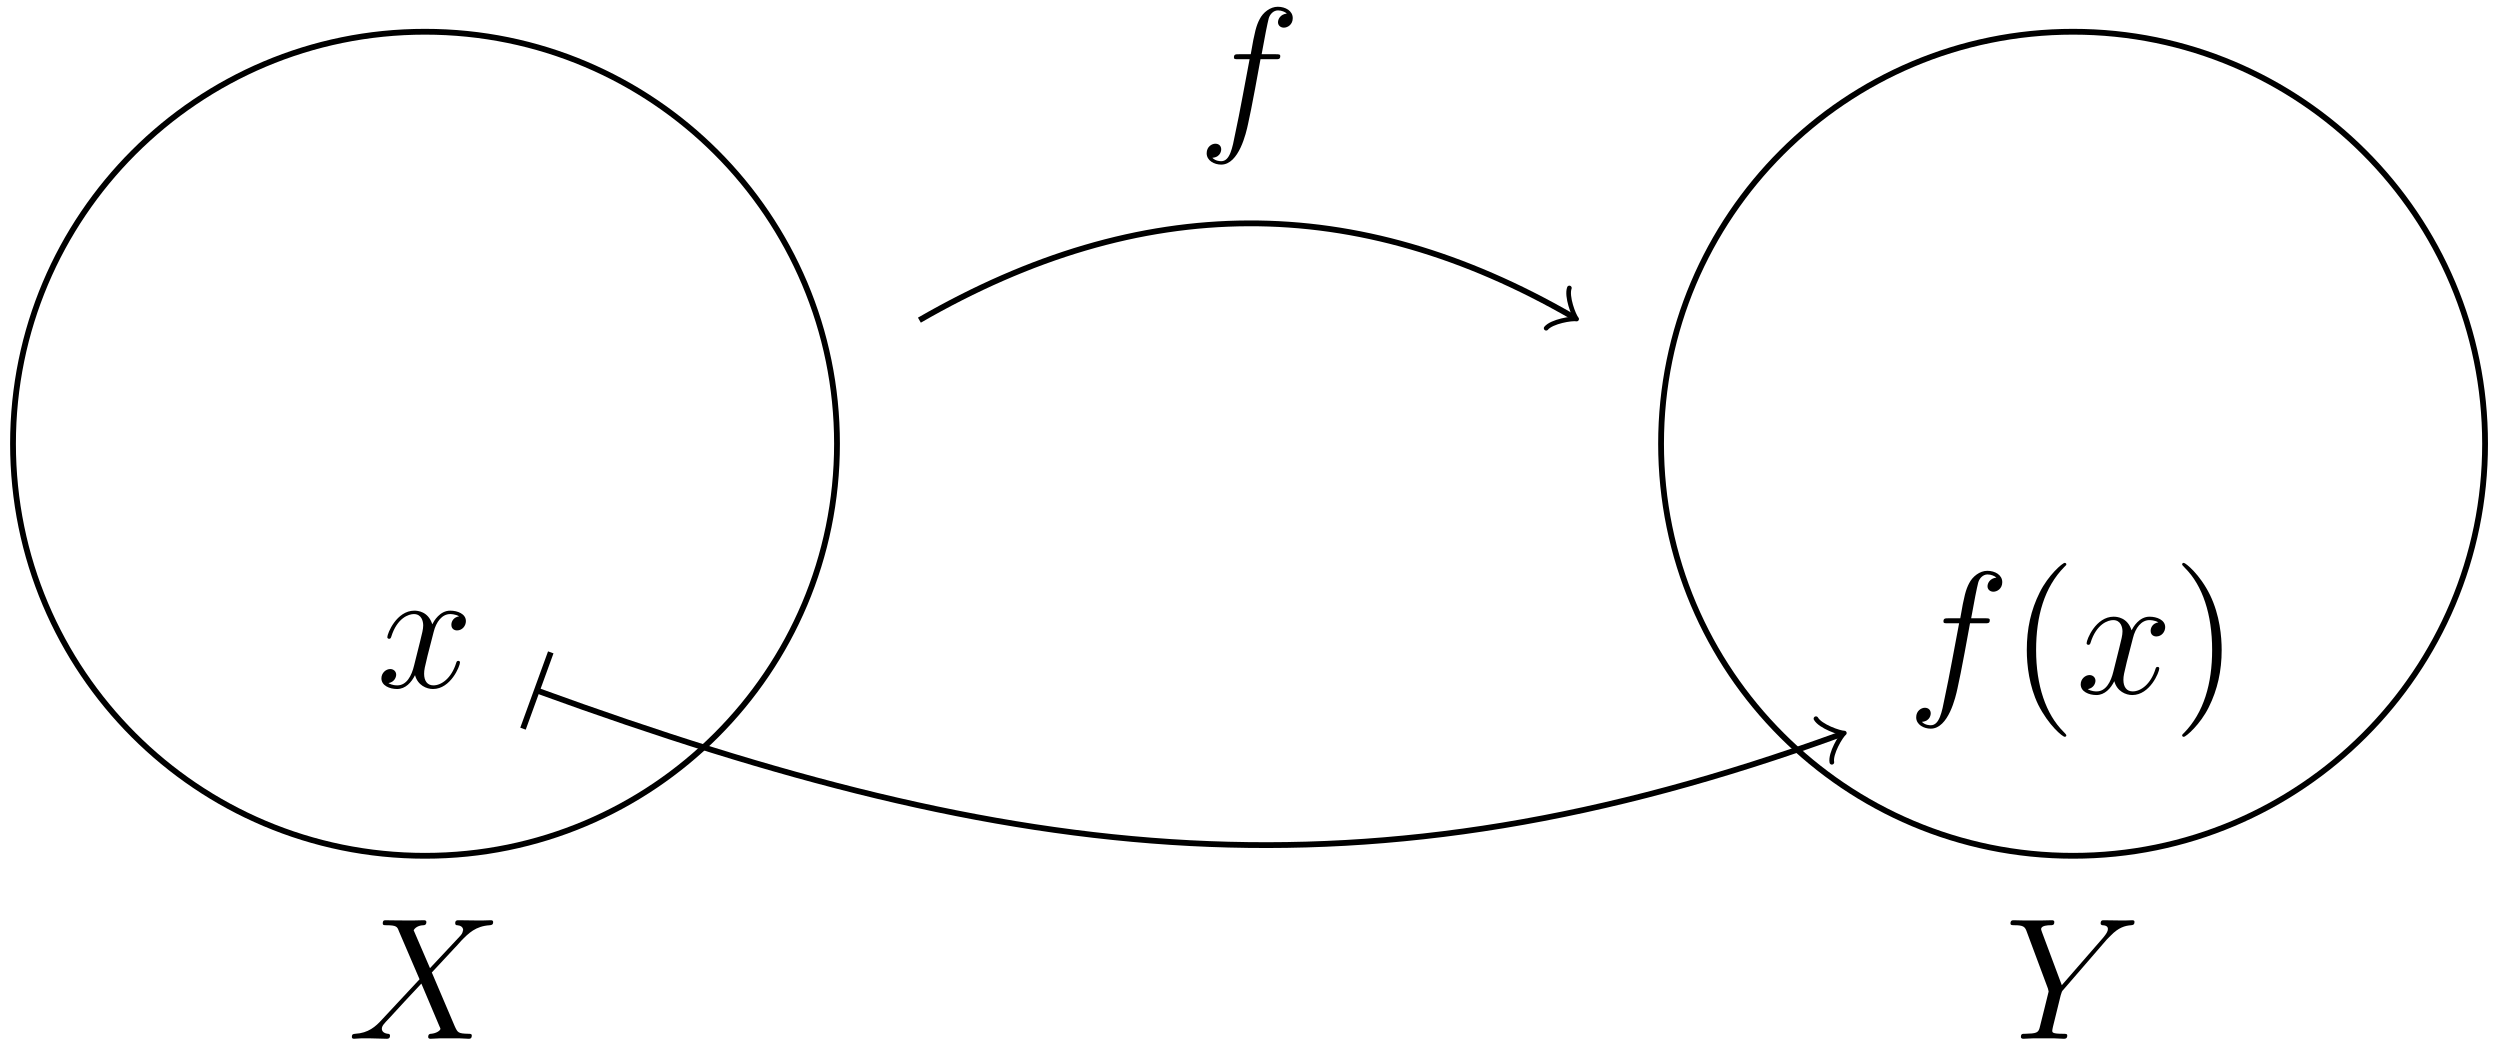
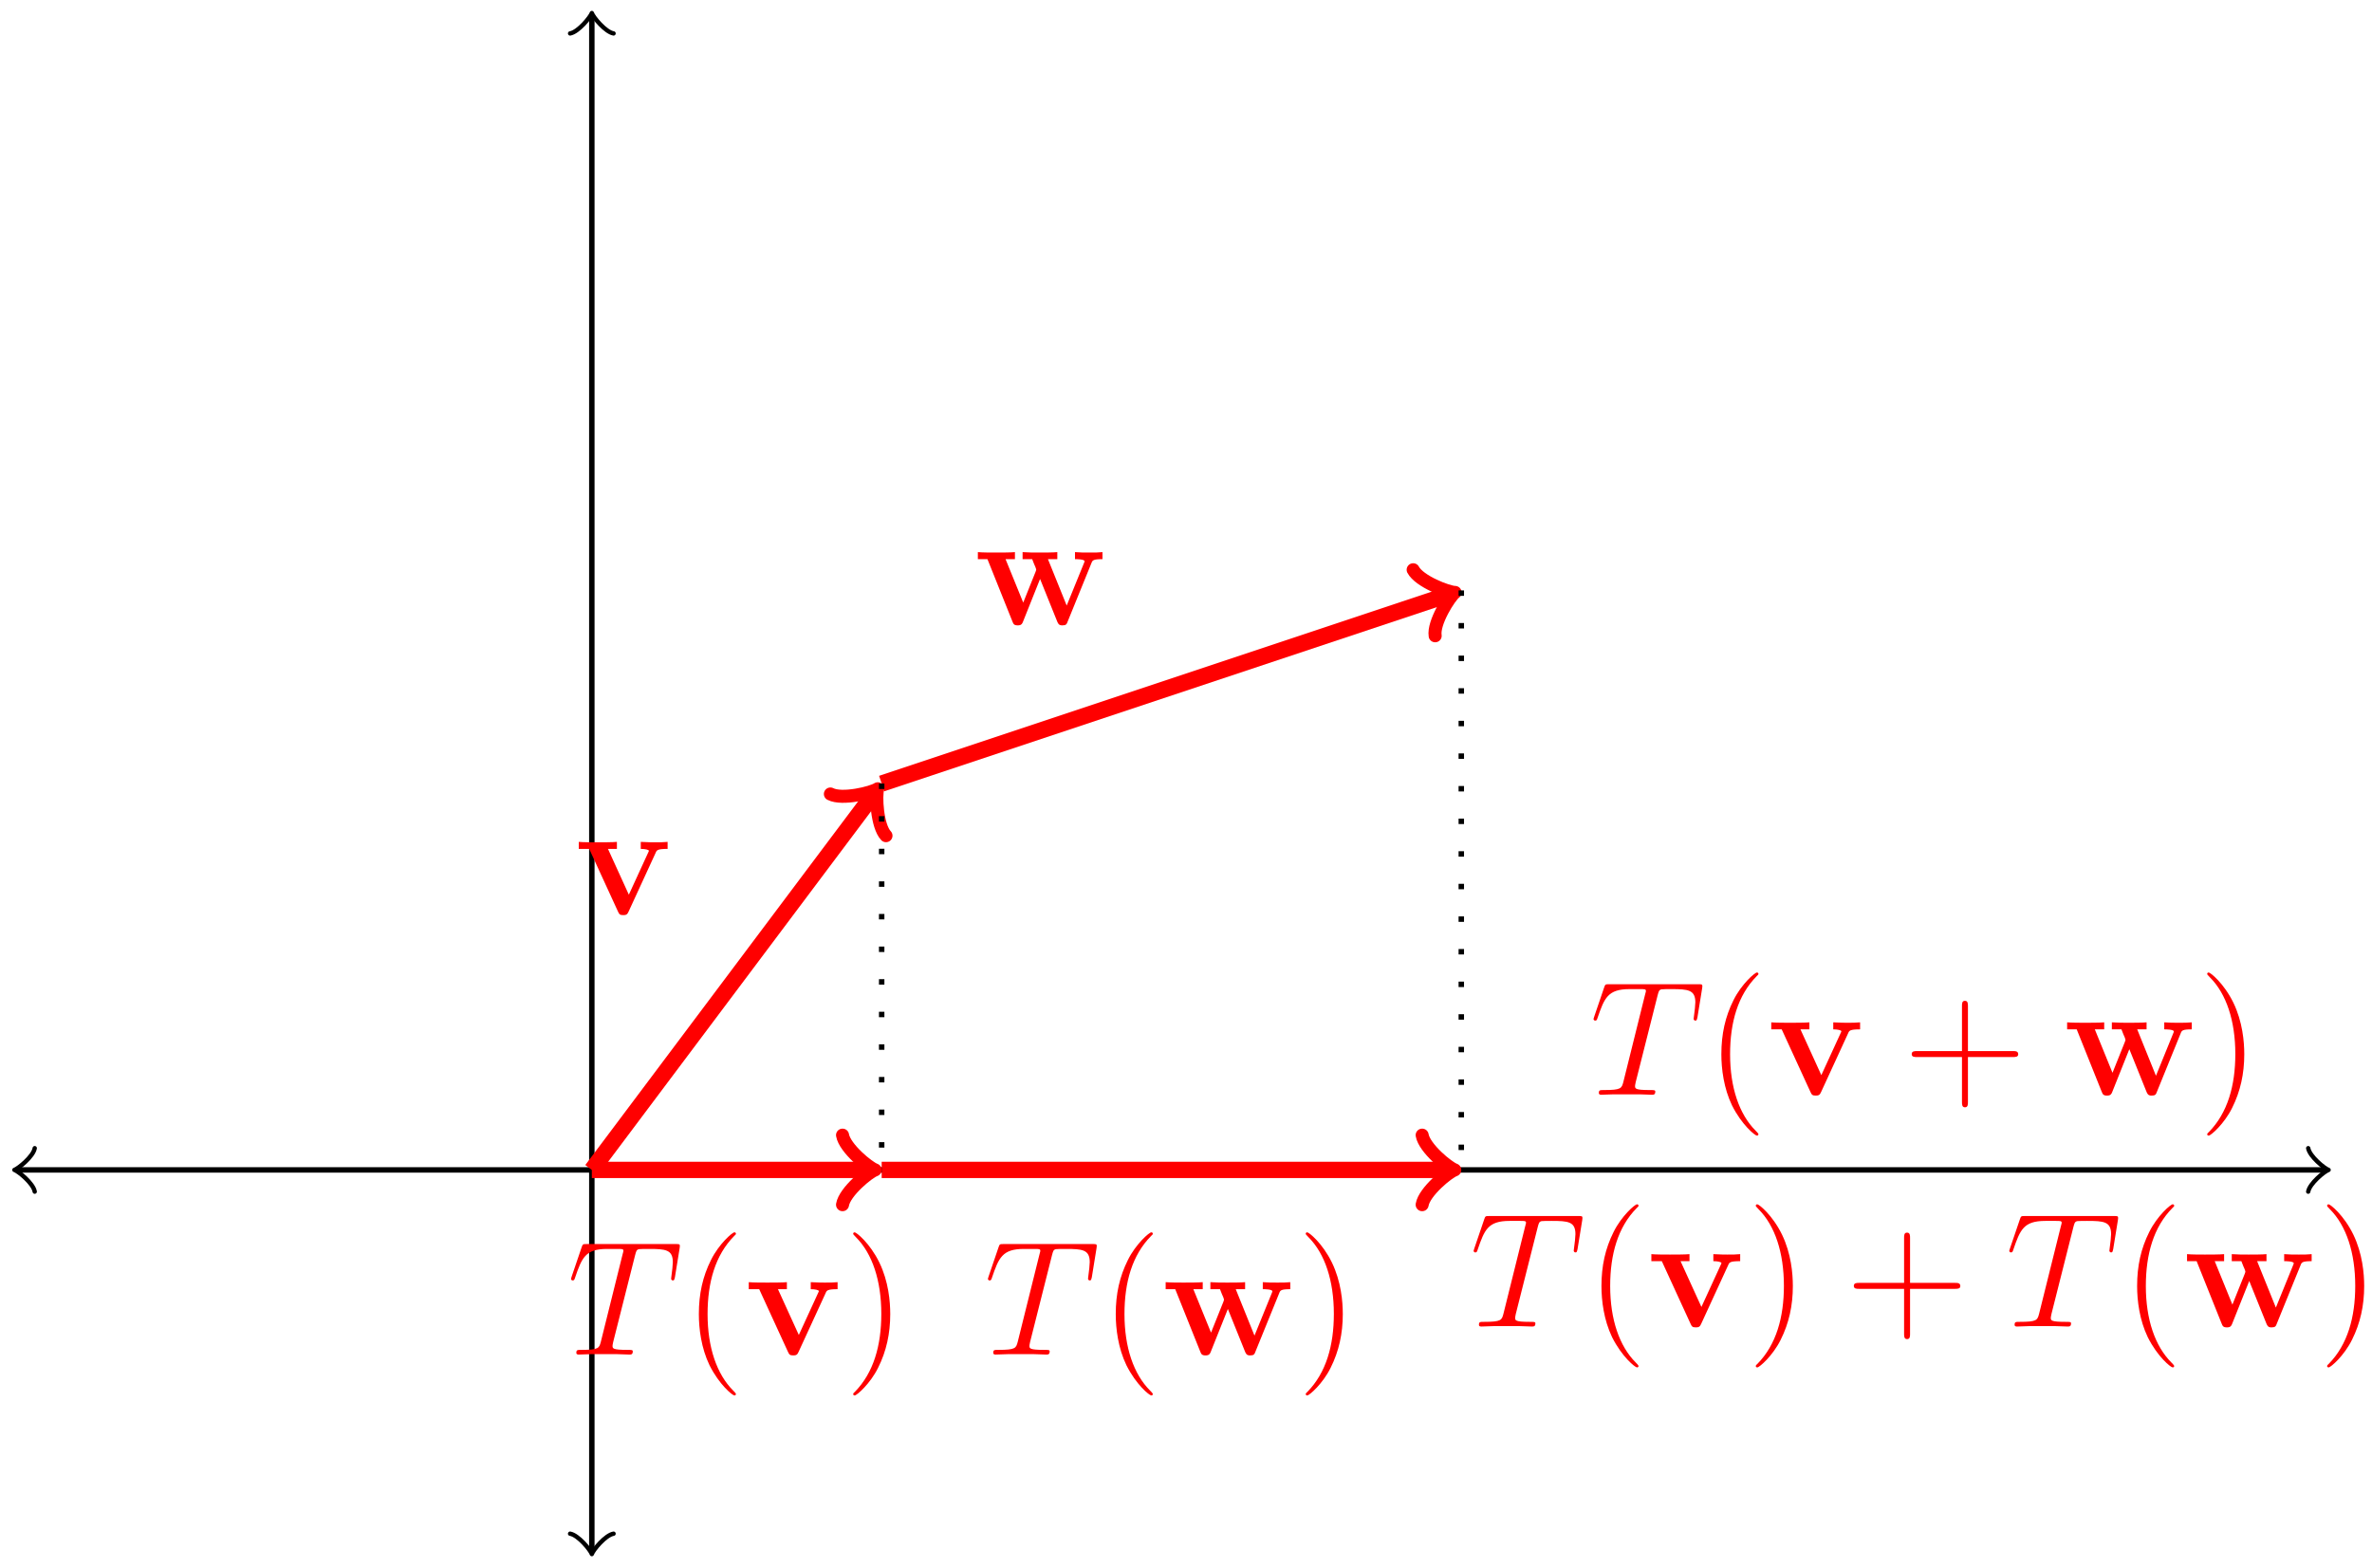
- <svg xmlns="http://www.w3.org/2000/svg" xmlns:xlink="http://www.w3.org/1999/xlink" width="172pt" height="72pt" viewBox="0 0 172 72" version="1.1">
+ <svg xmlns="http://www.w3.org/2000/svg" xmlns:xlink="http://www.w3.org/1999/xlink" width="174pt" height="115pt" viewBox="0 0 174 115" version="1.1">
  <defs>
    <g>
      <symbol overflow="visible" id="glyph0-0">
        <path style="stroke:none;" d="" />
      </symbol>
      <symbol overflow="visible" id="glyph0-1">
-         <path style="stroke:none;" d="M 5.672 -4.859 L 4.547 -7.469 C 4.703 -7.75 5.062 -7.812 5.219 -7.812 C 5.281 -7.812 5.422 -7.828 5.422 -8.031 C 5.422 -8.156 5.312 -8.156 5.234 -8.156 C 5.031 -8.156 4.797 -8.141 4.594 -8.141 L 3.891 -8.141 C 3.172 -8.141 2.641 -8.156 2.625 -8.156 C 2.531 -8.156 2.422 -8.156 2.422 -7.938 C 2.422 -7.812 2.516 -7.812 2.672 -7.812 C 3.375 -7.812 3.422 -7.703 3.531 -7.406 L 4.953 -4.094 L 2.359 -1.312 C 1.938 -0.844 1.422 -0.391 0.531 -0.344 C 0.391 -0.328 0.297 -0.328 0.297 -0.125 C 0.297 -0.078 0.312 0 0.438 0 C 0.609 0 0.781 -0.031 0.953 -0.031 L 1.516 -0.031 C 1.906 -0.031 2.312 0 2.688 0 C 2.766 0 2.922 0 2.922 -0.219 C 2.922 -0.328 2.828 -0.344 2.766 -0.344 C 2.516 -0.375 2.359 -0.5 2.359 -0.688 C 2.359 -0.891 2.516 -1.047 2.859 -1.406 L 3.922 -2.562 C 4.188 -2.828 4.812 -3.531 5.078 -3.797 L 6.328 -0.844 C 6.344 -0.828 6.391 -0.703 6.391 -0.688 C 6.391 -0.578 6.125 -0.375 5.75 -0.344 C 5.672 -0.344 5.547 -0.328 5.547 -0.125 C 5.547 0 5.672 0 5.719 0 C 5.922 0 6.172 -0.031 6.375 -0.031 L 7.688 -0.031 C 7.906 -0.031 8.125 0 8.328 0 C 8.422 0 8.547 0 8.547 -0.234 C 8.547 -0.344 8.422 -0.344 8.312 -0.344 C 7.609 -0.359 7.578 -0.422 7.375 -0.859 L 5.797 -4.562 L 7.312 -6.188 C 7.438 -6.312 7.703 -6.609 7.812 -6.734 C 8.328 -7.266 8.812 -7.75 9.781 -7.812 C 9.891 -7.828 10.016 -7.828 10.016 -8.031 C 10.016 -8.156 9.906 -8.156 9.859 -8.156 C 9.688 -8.156 9.516 -8.141 9.344 -8.141 L 8.797 -8.141 C 8.422 -8.141 8 -8.156 7.625 -8.156 C 7.547 -8.156 7.406 -8.156 7.406 -7.953 C 7.406 -7.828 7.484 -7.812 7.547 -7.812 C 7.75 -7.797 7.953 -7.703 7.953 -7.469 L 7.938 -7.453 C 7.922 -7.359 7.906 -7.25 7.766 -7.094 Z M 5.672 -4.859 " />
+         <path style="stroke:none;" d="M 5.922 -4.516 C 6 -4.703 6.047 -4.797 6.797 -4.797 L 6.797 -5.312 C 6.375 -5.281 6.344 -5.281 5.859 -5.281 C 5.531 -5.281 5.516 -5.281 4.828 -5.312 L 4.828 -4.797 C 5.156 -4.797 5.422 -4.734 5.422 -4.656 C 5.422 -4.641 5.422 -4.625 5.359 -4.5 L 3.953 -1.438 L 2.422 -4.797 L 3.078 -4.797 L 3.078 -5.312 C 2.797 -5.281 1.953 -5.281 1.641 -5.281 C 1.297 -5.281 0.594 -5.281 0.281 -5.312 L 0.281 -4.797 L 1.047 -4.797 L 3.141 -0.234 C 3.25 0 3.281 0.062 3.547 0.062 C 3.734 0.062 3.844 0.031 3.938 -0.203 Z M 5.922 -4.516 " />
      </symbol>
      <symbol overflow="visible" id="glyph0-2">
-         <path style="stroke:none;" d="M 7.031 -6.844 L 7.297 -7.109 C 7.828 -7.656 8.266 -7.781 8.688 -7.812 C 8.828 -7.828 8.922 -7.844 8.922 -8.047 C 8.922 -8.156 8.812 -8.156 8.781 -8.156 C 8.641 -8.156 8.484 -8.141 8.344 -8.141 L 7.859 -8.141 C 7.5 -8.141 7.141 -8.156 6.797 -8.156 C 6.719 -8.156 6.594 -8.156 6.594 -7.938 C 6.594 -7.828 6.703 -7.812 6.734 -7.812 C 7.094 -7.797 7.094 -7.609 7.094 -7.547 C 7.094 -7.406 7 -7.234 6.766 -6.953 L 3.922 -3.688 L 2.562 -7.328 C 2.5 -7.5 2.5 -7.516 2.5 -7.547 C 2.5 -7.797 2.984 -7.812 3.125 -7.812 C 3.281 -7.812 3.406 -7.812 3.406 -8.031 C 3.406 -8.156 3.297 -8.156 3.234 -8.156 C 3.031 -8.156 2.781 -8.141 2.578 -8.141 L 1.25 -8.141 C 1.047 -8.141 0.812 -8.156 0.609 -8.156 C 0.531 -8.156 0.391 -8.156 0.391 -7.938 C 0.391 -7.812 0.5 -7.812 0.688 -7.812 C 1.266 -7.812 1.375 -7.703 1.484 -7.438 L 2.969 -3.453 C 2.969 -3.422 3.016 -3.281 3.016 -3.25 C 3.016 -3.219 2.422 -0.859 2.391 -0.734 C 2.297 -0.422 2.172 -0.359 1.406 -0.344 C 1.203 -0.344 1.109 -0.344 1.109 -0.125 C 1.109 0 1.25 0 1.281 0 C 1.5 0 1.75 -0.031 1.969 -0.031 L 3.375 -0.031 C 3.594 -0.031 3.844 0 4.062 0 C 4.141 0 4.297 0 4.297 -0.219 C 4.297 -0.344 4.203 -0.344 4 -0.344 C 3.266 -0.344 3.266 -0.438 3.266 -0.562 C 3.266 -0.641 3.359 -1.031 3.422 -1.266 L 3.844 -2.984 C 3.922 -3.234 3.922 -3.266 4.031 -3.375 Z M 7.031 -6.844 " />
-       </symbol>
-       <symbol overflow="visible" id="glyph0-3">
-         <path style="stroke:none;" d="M 5.328 -4.812 C 5.562 -4.812 5.672 -4.812 5.672 -5.031 C 5.672 -5.156 5.562 -5.156 5.359 -5.156 L 4.391 -5.156 C 4.609 -6.391 4.781 -7.234 4.875 -7.609 C 4.953 -7.906 5.203 -8.172 5.516 -8.172 C 5.766 -8.172 6.016 -8.062 6.125 -7.953 C 5.672 -7.906 5.516 -7.562 5.516 -7.359 C 5.516 -7.125 5.703 -6.984 5.922 -6.984 C 6.172 -6.984 6.531 -7.188 6.531 -7.641 C 6.531 -8.141 6.031 -8.422 5.5 -8.422 C 4.984 -8.422 4.484 -8.031 4.25 -7.562 C 4.031 -7.141 3.906 -6.719 3.641 -5.156 L 2.828 -5.156 C 2.609 -5.156 2.484 -5.156 2.484 -4.938 C 2.484 -4.812 2.562 -4.812 2.797 -4.812 L 3.562 -4.812 C 3.344 -3.688 2.859 -0.984 2.578 0.281 C 2.375 1.328 2.203 2.203 1.609 2.203 C 1.562 2.203 1.219 2.203 1 1.969 C 1.609 1.922 1.609 1.406 1.609 1.391 C 1.609 1.141 1.438 1 1.203 1 C 0.969 1 0.609 1.203 0.609 1.656 C 0.609 2.172 1.141 2.438 1.609 2.438 C 2.828 2.438 3.328 0.25 3.453 -0.344 C 3.672 -1.266 4.25 -4.453 4.312 -4.812 Z M 5.328 -4.812 " />
-       </symbol>
-       <symbol overflow="visible" id="glyph0-4">
-         <path style="stroke:none;" d="M 5.672 -4.875 C 5.281 -4.812 5.141 -4.516 5.141 -4.297 C 5.141 -4 5.359 -3.906 5.531 -3.906 C 5.891 -3.906 6.141 -4.219 6.141 -4.547 C 6.141 -5.047 5.562 -5.266 5.062 -5.266 C 4.344 -5.266 3.938 -4.547 3.828 -4.328 C 3.547 -5.219 2.812 -5.266 2.594 -5.266 C 1.375 -5.266 0.734 -3.703 0.734 -3.438 C 0.734 -3.391 0.781 -3.328 0.859 -3.328 C 0.953 -3.328 0.984 -3.406 1 -3.453 C 1.406 -4.781 2.219 -5.031 2.562 -5.031 C 3.094 -5.031 3.203 -4.531 3.203 -4.25 C 3.203 -3.984 3.125 -3.703 2.984 -3.125 L 2.578 -1.5 C 2.406 -0.781 2.062 -0.125 1.422 -0.125 C 1.359 -0.125 1.062 -0.125 0.812 -0.281 C 1.25 -0.359 1.344 -0.719 1.344 -0.859 C 1.344 -1.094 1.156 -1.25 0.938 -1.25 C 0.641 -1.25 0.328 -0.984 0.328 -0.609 C 0.328 -0.109 0.891 0.125 1.406 0.125 C 1.984 0.125 2.391 -0.328 2.641 -0.828 C 2.828 -0.125 3.438 0.125 3.875 0.125 C 5.094 0.125 5.734 -1.453 5.734 -1.703 C 5.734 -1.766 5.688 -1.812 5.625 -1.812 C 5.516 -1.812 5.5 -1.75 5.469 -1.656 C 5.141 -0.609 4.453 -0.125 3.906 -0.125 C 3.484 -0.125 3.266 -0.438 3.266 -0.922 C 3.266 -1.188 3.312 -1.375 3.5 -2.156 L 3.922 -3.797 C 4.094 -4.5 4.5 -5.031 5.062 -5.031 C 5.078 -5.031 5.422 -5.031 5.672 -4.875 Z M 5.672 -4.875 " />
+         <path style="stroke:none;" d="M 8.609 -4.5 C 8.688 -4.703 8.719 -4.797 9.422 -4.797 L 9.422 -5.312 C 9.078 -5.281 8.922 -5.281 8.484 -5.281 C 8 -5.281 7.844 -5.281 7.406 -5.312 L 7.406 -4.797 C 7.516 -4.797 8.109 -4.797 8.109 -4.641 C 8.109 -4.625 8.109 -4.609 8.062 -4.5 L 6.797 -1.391 L 5.422 -4.797 L 6.109 -4.797 L 6.109 -5.312 C 5.828 -5.281 5.109 -5.281 4.797 -5.281 C 4.188 -5.281 4.156 -5.281 3.562 -5.312 L 3.562 -4.797 L 4.266 -4.797 C 4.297 -4.703 4.359 -4.547 4.406 -4.438 C 4.453 -4.359 4.562 -4.078 4.562 -4.016 C 4.562 -4 4.531 -3.906 4.516 -3.875 L 3.609 -1.609 L 2.312 -4.797 L 3 -4.797 L 3 -5.312 C 2.719 -5.281 1.906 -5.281 1.594 -5.281 C 1.203 -5.281 0.641 -5.281 0.281 -5.312 L 0.281 -4.797 L 0.984 -4.797 L 2.812 -0.234 C 2.891 -0.031 2.938 0.062 3.203 0.062 C 3.328 0.062 3.484 0.062 3.578 -0.172 L 4.844 -3.344 L 6.109 -0.203 C 6.219 0.062 6.344 0.062 6.484 0.062 C 6.75 0.062 6.797 -0.016 6.875 -0.234 Z M 8.609 -4.5 " />
      </symbol>
      <symbol overflow="visible" id="glyph1-0">
        <path style="stroke:none;" d="" />
      </symbol>
      <symbol overflow="visible" id="glyph1-1">
+         <path style="stroke:none;" d="M 4.984 -7.297 C 5.062 -7.578 5.078 -7.688 5.266 -7.734 C 5.359 -7.75 5.75 -7.75 6 -7.75 C 7.203 -7.75 7.75 -7.703 7.75 -6.781 C 7.75 -6.594 7.703 -6.141 7.641 -5.703 L 7.625 -5.562 C 7.625 -5.516 7.672 -5.438 7.75 -5.438 C 7.859 -5.438 7.859 -5.5 7.906 -5.688 L 8.25 -7.812 C 8.266 -7.906 8.266 -7.938 8.266 -7.969 C 8.266 -8.109 8.203 -8.109 7.953 -8.109 L 1.422 -8.109 C 1.141 -8.109 1.141 -8.094 1.062 -7.875 L 0.328 -5.719 C 0.328 -5.703 0.281 -5.562 0.281 -5.562 C 0.281 -5.5 0.328 -5.438 0.406 -5.438 C 0.5 -5.438 0.531 -5.484 0.578 -5.641 C 1.078 -7.094 1.328 -7.75 2.922 -7.75 L 3.719 -7.75 C 4 -7.75 4.125 -7.75 4.125 -7.625 C 4.125 -7.594 4.125 -7.562 4.062 -7.344 L 2.469 -0.938 C 2.344 -0.469 2.312 -0.344 1.047 -0.344 C 0.75 -0.344 0.672 -0.344 0.672 -0.125 C 0.672 0 0.797 0 0.859 0 C 1.156 0 1.469 -0.031 1.766 -0.031 L 3.641 -0.031 C 3.938 -0.031 4.25 0 4.547 0 C 4.688 0 4.812 0 4.812 -0.234 C 4.812 -0.344 4.719 -0.344 4.406 -0.344 C 3.328 -0.344 3.328 -0.453 3.328 -0.641 C 3.328 -0.641 3.328 -0.734 3.375 -0.922 Z M 4.984 -7.297 " />
+       </symbol>
+       <symbol overflow="visible" id="glyph2-0">
+         <path style="stroke:none;" d="" />
+       </symbol>
+       <symbol overflow="visible" id="glyph2-1">
        <path style="stroke:none;" d="M 3.891 2.906 C 3.891 2.875 3.891 2.844 3.688 2.641 C 2.484 1.438 1.812 -0.531 1.812 -2.969 C 1.812 -5.297 2.375 -7.297 3.766 -8.703 C 3.891 -8.812 3.891 -8.828 3.891 -8.875 C 3.891 -8.938 3.828 -8.969 3.781 -8.969 C 3.625 -8.969 2.641 -8.109 2.062 -6.938 C 1.453 -5.719 1.172 -4.453 1.172 -2.969 C 1.172 -1.906 1.344 -0.484 1.953 0.781 C 2.672 2.219 3.641 3 3.781 3 C 3.828 3 3.891 2.969 3.891 2.906 Z M 3.891 2.906 " />
      </symbol>
-       <symbol overflow="visible" id="glyph1-2">
+       <symbol overflow="visible" id="glyph2-2">
        <path style="stroke:none;" d="M 3.375 -2.969 C 3.375 -3.891 3.25 -5.359 2.578 -6.75 C 1.875 -8.188 0.891 -8.969 0.766 -8.969 C 0.719 -8.969 0.656 -8.938 0.656 -8.875 C 0.656 -8.828 0.656 -8.812 0.859 -8.609 C 2.062 -7.406 2.719 -5.422 2.719 -2.984 C 2.719 -0.672 2.156 1.328 0.781 2.734 C 0.656 2.844 0.656 2.875 0.656 2.906 C 0.656 2.969 0.719 3 0.766 3 C 0.922 3 1.906 2.141 2.484 0.969 C 3.094 -0.25 3.375 -1.547 3.375 -2.969 Z M 3.375 -2.969 " />
+       </symbol>
+       <symbol overflow="visible" id="glyph2-3">
+         <path style="stroke:none;" d="M 4.766 -2.766 L 8.062 -2.766 C 8.234 -2.766 8.453 -2.766 8.453 -2.969 C 8.453 -3.203 8.25 -3.203 8.062 -3.203 L 4.766 -3.203 L 4.766 -6.5 C 4.766 -6.672 4.766 -6.891 4.547 -6.891 C 4.328 -6.891 4.328 -6.688 4.328 -6.5 L 4.328 -3.203 L 1.031 -3.203 C 0.859 -3.203 0.641 -3.203 0.641 -2.984 C 0.641 -2.766 0.844 -2.766 1.031 -2.766 L 4.328 -2.766 L 4.328 0.531 C 4.328 0.703 4.328 0.922 4.547 0.922 C 4.766 0.922 4.766 0.719 4.766 0.531 Z M 4.766 -2.766 " />
      </symbol>
    </g>
  </defs>
  <g id="surface1">
-     <path style="fill:none;stroke-width:0.399;stroke-linecap:butt;stroke-linejoin:miter;stroke:rgb(0%,0%,0%);stroke-opacity:1;stroke-miterlimit:10;" d="M -28.347 0.001 C -28.347 15.657 -41.038 28.348 -56.695 28.348 C -72.351 28.348 -85.038 15.657 -85.038 0.001 C -85.038 -15.655 -72.351 -28.347 -56.695 -28.347 C -41.038 -28.347 -28.347 -15.655 -28.347 0.001 Z M -28.347 0.001 " transform="matrix(1,0,0,-1,85.933,30.532)" />
-     <path style="fill:none;stroke-width:0.399;stroke-linecap:butt;stroke-linejoin:miter;stroke:rgb(0%,0%,0%);stroke-opacity:1;stroke-miterlimit:10;" d="M 85.04 0.001 C 85.04 15.657 72.348 28.348 56.692 28.348 C 41.04 28.348 28.348 15.657 28.348 0.001 C 28.348 -15.655 41.04 -28.347 56.692 -28.347 C 72.348 -28.347 85.04 -15.655 85.04 0.001 Z M 85.04 0.001 " transform="matrix(1,0,0,-1,85.933,30.532)" />
-     <g style="fill:rgb(0%,0%,0%);fill-opacity:1;">
-       <use xlink:href="#glyph0-1" x="23.912" y="71.468" />
+     <path style="fill:none;stroke-width:0.399;stroke-linecap:butt;stroke-linejoin:miter;stroke:rgb(0%,0%,0%);stroke-opacity:1;stroke-miterlimit:10;" d="M -42.062 -0.001 L 127.102 -0.001 " transform="matrix(1,0,0,-1,43.414,85.839)" />
+     <path style="fill:none;stroke-width:0.319;stroke-linecap:round;stroke-linejoin:round;stroke:rgb(0%,0%,0%);stroke-opacity:1;stroke-miterlimit:10;" d="M -1.195 1.595 C -1.097 0.997 0.001 0.099 0.297 0.001 C 0.001 -0.101 -1.097 -0.995 -1.195 -1.593 " transform="matrix(-1,0,0,1,1.35208,85.839)" />
+     <path style="fill:none;stroke-width:0.319;stroke-linecap:round;stroke-linejoin:round;stroke:rgb(0%,0%,0%);stroke-opacity:1;stroke-miterlimit:10;" d="M -1.196 1.593 C -1.094 0.995 -0.001 0.101 0.3 -0.001 C -0.001 -0.099 -1.094 -0.997 -1.196 -1.595 " transform="matrix(1,0,0,-1,170.5164,85.839)" />
+     <path style="fill:none;stroke-width:0.399;stroke-linecap:butt;stroke-linejoin:miter;stroke:rgb(0%,0%,0%);stroke-opacity:1;stroke-miterlimit:10;" d="M 0 -27.888 L 0 84.581 " transform="matrix(1,0,0,-1,43.414,85.839)" />
+     <path style="fill:none;stroke-width:0.319;stroke-linecap:round;stroke-linejoin:round;stroke:rgb(0%,0%,0%);stroke-opacity:1;stroke-miterlimit:10;" d="M -1.196 1.594 C -1.095 0.996 -0.001 0.098 0.3 0 C -0.001 -0.102 -1.095 -0.996 -1.196 -1.594 " transform="matrix(0,1,1,0,43.414,113.7275)" />
+     <path style="fill:none;stroke-width:0.319;stroke-linecap:round;stroke-linejoin:round;stroke:rgb(0%,0%,0%);stroke-opacity:1;stroke-miterlimit:10;" d="M -1.196 1.594 C -1.095 0.996 -0.001 0.102 0.3 -0 C -0.001 -0.098 -1.095 -0.996 -1.196 -1.594 " transform="matrix(0,-1,-1,0,43.414,1.25686)" />
+     <path style="fill:none;stroke-width:1.196;stroke-linecap:butt;stroke-linejoin:miter;stroke:rgb(100%,0%,0%);stroke-opacity:1;stroke-miterlimit:10;" d="M 0 -0.001 L 20.688 27.581 " transform="matrix(1,0,0,-1,43.414,85.839)" />
+     <path style="fill:none;stroke-width:0.956;stroke-linecap:round;stroke-linejoin:round;stroke:rgb(100%,0%,0%);stroke-opacity:1;stroke-miterlimit:10;" d="M -1.912 2.549 C -1.753 1.594 0.001 0.16 0.478 0 C 0 -0.158 -1.753 -1.595 -1.912 -2.549 " transform="matrix(0.6,-0.8,-0.8,-0.6,64.10022,58.25733)" />
+     <g style="fill:rgb(100%,0%,0%);fill-opacity:1;">
+       <use xlink:href="#glyph0-1" x="42.176" y="67.083" />
    </g>
-     <g style="fill:rgb(0%,0%,0%);fill-opacity:1;">
-       <use xlink:href="#glyph0-2" x="137.93" y="71.468" />
+     <path style="fill:none;stroke-width:1.196;stroke-linecap:butt;stroke-linejoin:miter;stroke:rgb(100%,0%,0%);stroke-opacity:1;stroke-miterlimit:10;" d="M 21.262 28.347 L 62.871 42.218 " transform="matrix(1,0,0,-1,43.414,85.839)" />
+     <path style="fill:none;stroke-width:0.956;stroke-linecap:round;stroke-linejoin:round;stroke:rgb(100%,0%,0%);stroke-opacity:1;stroke-miterlimit:10;" d="M -1.911 2.55 C -1.753 1.593 -0.001 0.161 0.477 0.002 C -0.001 -0.16 -1.754 -1.595 -1.912 -2.55 " transform="matrix(0.94963,-0.31653,-0.31653,-0.94963,106.2861,43.62153)" />
+     <g style="fill:rgb(100%,0%,0%);fill-opacity:1;">
+       <use xlink:href="#glyph0-2" x="71.451" y="45.823" />
    </g>
-     <path style="fill:none;stroke-width:0.399;stroke-linecap:butt;stroke-linejoin:miter;stroke:rgb(0%,0%,0%);stroke-opacity:1;stroke-miterlimit:10;" d="M -22.679 8.505 C -7.359 17.348 7.36 17.348 22.278 8.735 " transform="matrix(1,0,0,-1,85.933,30.532)" />
-     <path style="fill:none;stroke-width:0.319;stroke-linecap:round;stroke-linejoin:round;stroke:rgb(0%,0%,0%);stroke-opacity:1;stroke-miterlimit:10;" d="M -1.197 1.595 C -1.094 0.997 -0.001 0.1 0.3 -0.001 C 0.001 -0.097 -1.095 -0.995 -1.195 -1.593 " transform="matrix(0.86877,0.5016,0.5016,-0.86877,108.2124,21.798)" />
-     <g style="fill:rgb(0%,0%,0%);fill-opacity:1;">
-       <use xlink:href="#glyph0-3" x="82.41" y="8.887" />
+     <path style="fill:none;stroke-width:0.399;stroke-linecap:butt;stroke-linejoin:miter;stroke:rgb(0%,0%,0%);stroke-opacity:1;stroke-dasharray:0.399,1.993;stroke-miterlimit:10;" d="M 21.262 28.347 L 21.262 -0.001 " transform="matrix(1,0,0,-1,43.414,85.839)" />
+     <path style="fill:none;stroke-width:0.399;stroke-linecap:butt;stroke-linejoin:miter;stroke:rgb(0%,0%,0%);stroke-opacity:1;stroke-dasharray:0.399,1.993;stroke-miterlimit:10;" d="M 63.781 42.519 L 63.781 -0.001 " transform="matrix(1,0,0,-1,43.414,85.839)" />
+     <path style="fill:none;stroke-width:1.196;stroke-linecap:butt;stroke-linejoin:miter;stroke:rgb(100%,0%,0%);stroke-opacity:1;stroke-miterlimit:10;" d="M 0 -0.001 L 20.305 -0.001 " transform="matrix(1,0,0,-1,43.414,85.839)" />
+     <path style="fill:none;stroke-width:0.956;stroke-linecap:round;stroke-linejoin:round;stroke:rgb(100%,0%,0%);stroke-opacity:1;stroke-miterlimit:10;" d="M -1.913 2.55 C -1.753 1.593 0.001 0.159 0.478 -0.001 C 0.001 -0.161 -1.753 -1.595 -1.913 -2.552 " transform="matrix(1,0,0,-1,63.71767,85.839)" />
+     <g style="fill:rgb(100%,0%,0%);fill-opacity:1;">
+       <use xlink:href="#glyph1-1" x="41.606" y="99.388" />
    </g>
-     <g style="fill:rgb(0%,0%,0%);fill-opacity:1;">
-       <use xlink:href="#glyph0-4" x="25.913" y="47.279" />
+     <g style="fill:rgb(100%,0%,0%);fill-opacity:1;">
+       <use xlink:href="#glyph2-1" x="50.093" y="99.388" />
    </g>
-     <g style="fill:rgb(0%,0%,0%);fill-opacity:1;">
-       <use xlink:href="#glyph0-3" x="131.225" y="47.694" />
+     <g style="fill:rgb(100%,0%,0%);fill-opacity:1;">
+       <use xlink:href="#glyph0-1" x="54.645" y="99.388" />
    </g>
-     <g style="fill:rgb(0%,0%,0%);fill-opacity:1;">
-       <use xlink:href="#glyph1-1" x="138.272" y="47.694" />
+     <g style="fill:rgb(100%,0%,0%);fill-opacity:1;">
+       <use xlink:href="#glyph2-2" x="61.93" y="99.388" />
    </g>
-     <g style="fill:rgb(0%,0%,0%);fill-opacity:1;">
-       <use xlink:href="#glyph0-4" x="142.824" y="47.694" />
+     <path style="fill:none;stroke-width:1.196;stroke-linecap:butt;stroke-linejoin:miter;stroke:rgb(100%,0%,0%);stroke-opacity:1;stroke-miterlimit:10;" d="M 21.262 -0.001 L 62.824 -0.001 " transform="matrix(1,0,0,-1,43.414,85.839)" />
+     <path style="fill:none;stroke-width:0.956;stroke-linecap:round;stroke-linejoin:round;stroke:rgb(100%,0%,0%);stroke-opacity:1;stroke-miterlimit:10;" d="M -1.914 2.55 C -1.754 1.593 0 0.159 0.477 -0.001 C 0 -0.161 -1.754 -1.595 -1.914 -2.552 " transform="matrix(1,0,0,-1,106.2379,85.839)" />
+     <g style="fill:rgb(100%,0%,0%);fill-opacity:1;">
+       <use xlink:href="#glyph1-1" x="72.188" y="99.388" />
    </g>
-     <g style="fill:rgb(0%,0%,0%);fill-opacity:1;">
-       <use xlink:href="#glyph1-2" x="149.476" y="47.694" />
+     <g style="fill:rgb(100%,0%,0%);fill-opacity:1;">
+       <use xlink:href="#glyph2-1" x="80.675" y="99.388" />
    </g>
-     <path style="fill:none;stroke-width:0.399;stroke-linecap:butt;stroke-linejoin:miter;stroke:rgb(0%,0%,0%);stroke-opacity:1;stroke-miterlimit:10;" d="M -48.902 -17.007 C -15.968 -28.995 7.891 -31.937 40.676 -20.003 " transform="matrix(1,0,0,-1,85.933,30.532)" />
-     <path style="fill:none;stroke-width:0.399;stroke-linecap:square;stroke-linejoin:miter;stroke:rgb(0%,0%,0%);stroke-opacity:1;stroke-miterlimit:10;" d="M 0.099 -2.59 L 0.098 2.591 " transform="matrix(-0.94089,-0.34247,-0.34247,0.94089,37.03061,47.5408)" />
-     <path style="fill:none;stroke-width:0.319;stroke-linecap:round;stroke-linejoin:round;stroke:rgb(0%,0%,0%);stroke-opacity:1;stroke-miterlimit:10;" d="M -1.197 1.594 C -1.095 0.996 -0.001 0.1 0.298 -0.001 C 0.001 -0.1 -1.098 -0.996 -1.195 -1.595 " transform="matrix(0.94089,-0.34247,-0.34247,-0.94089,126.6098,50.53502)" />
+     <g style="fill:rgb(100%,0%,0%);fill-opacity:1;">
+       <use xlink:href="#glyph0-2" x="85.227" y="99.388" />
+     </g>
+     <g style="fill:rgb(100%,0%,0%);fill-opacity:1;">
+       <use xlink:href="#glyph2-2" x="95.127" y="99.388" />
+     </g>
+     <g style="fill:rgb(100%,0%,0%);fill-opacity:1;">
+       <use xlink:href="#glyph1-1" x="116.613" y="80.324" />
+     </g>
+     <g style="fill:rgb(100%,0%,0%);fill-opacity:1;">
+       <use xlink:href="#glyph2-1" x="125.1" y="80.324" />
+     </g>
+     <g style="fill:rgb(100%,0%,0%);fill-opacity:1;">
+       <use xlink:href="#glyph0-1" x="129.652" y="80.324" />
+     </g>
+     <g style="fill:rgb(100%,0%,0%);fill-opacity:1;">
+       <use xlink:href="#glyph2-3" x="139.594" y="80.324" />
+     </g>
+     <g style="fill:rgb(100%,0%,0%);fill-opacity:1;">
+       <use xlink:href="#glyph0-2" x="151.355" y="80.324" />
+     </g>
+     <g style="fill:rgb(100%,0%,0%);fill-opacity:1;">
+       <use xlink:href="#glyph2-2" x="161.255" y="80.324" />
+     </g>
+     <g style="fill:rgb(100%,0%,0%);fill-opacity:1;">
+       <use xlink:href="#glyph1-1" x="107.817" y="97.332" />
+     </g>
+     <g style="fill:rgb(100%,0%,0%);fill-opacity:1;">
+       <use xlink:href="#glyph2-1" x="116.304" y="97.332" />
+     </g>
+     <g style="fill:rgb(100%,0%,0%);fill-opacity:1;">
+       <use xlink:href="#glyph0-1" x="120.856" y="97.332" />
+     </g>
+     <g style="fill:rgb(100%,0%,0%);fill-opacity:1;">
+       <use xlink:href="#glyph2-2" x="128.141" y="97.332" />
+     </g>
+     <g style="fill:rgb(100%,0%,0%);fill-opacity:1;">
+       <use xlink:href="#glyph2-3" x="135.348" y="97.332" />
+     </g>
+     <g style="fill:rgb(100%,0%,0%);fill-opacity:1;">
+       <use xlink:href="#glyph1-1" x="147.111" y="97.332" />
+     </g>
+     <g style="fill:rgb(100%,0%,0%);fill-opacity:1;">
+       <use xlink:href="#glyph2-1" x="155.598" y="97.332" />
+     </g>
+     <g style="fill:rgb(100%,0%,0%);fill-opacity:1;">
+       <use xlink:href="#glyph0-2" x="160.151" y="97.332" />
+     </g>
+     <g style="fill:rgb(100%,0%,0%);fill-opacity:1;">
+       <use xlink:href="#glyph2-2" x="170.051" y="97.332" />
+     </g>
  </g>
</svg>
